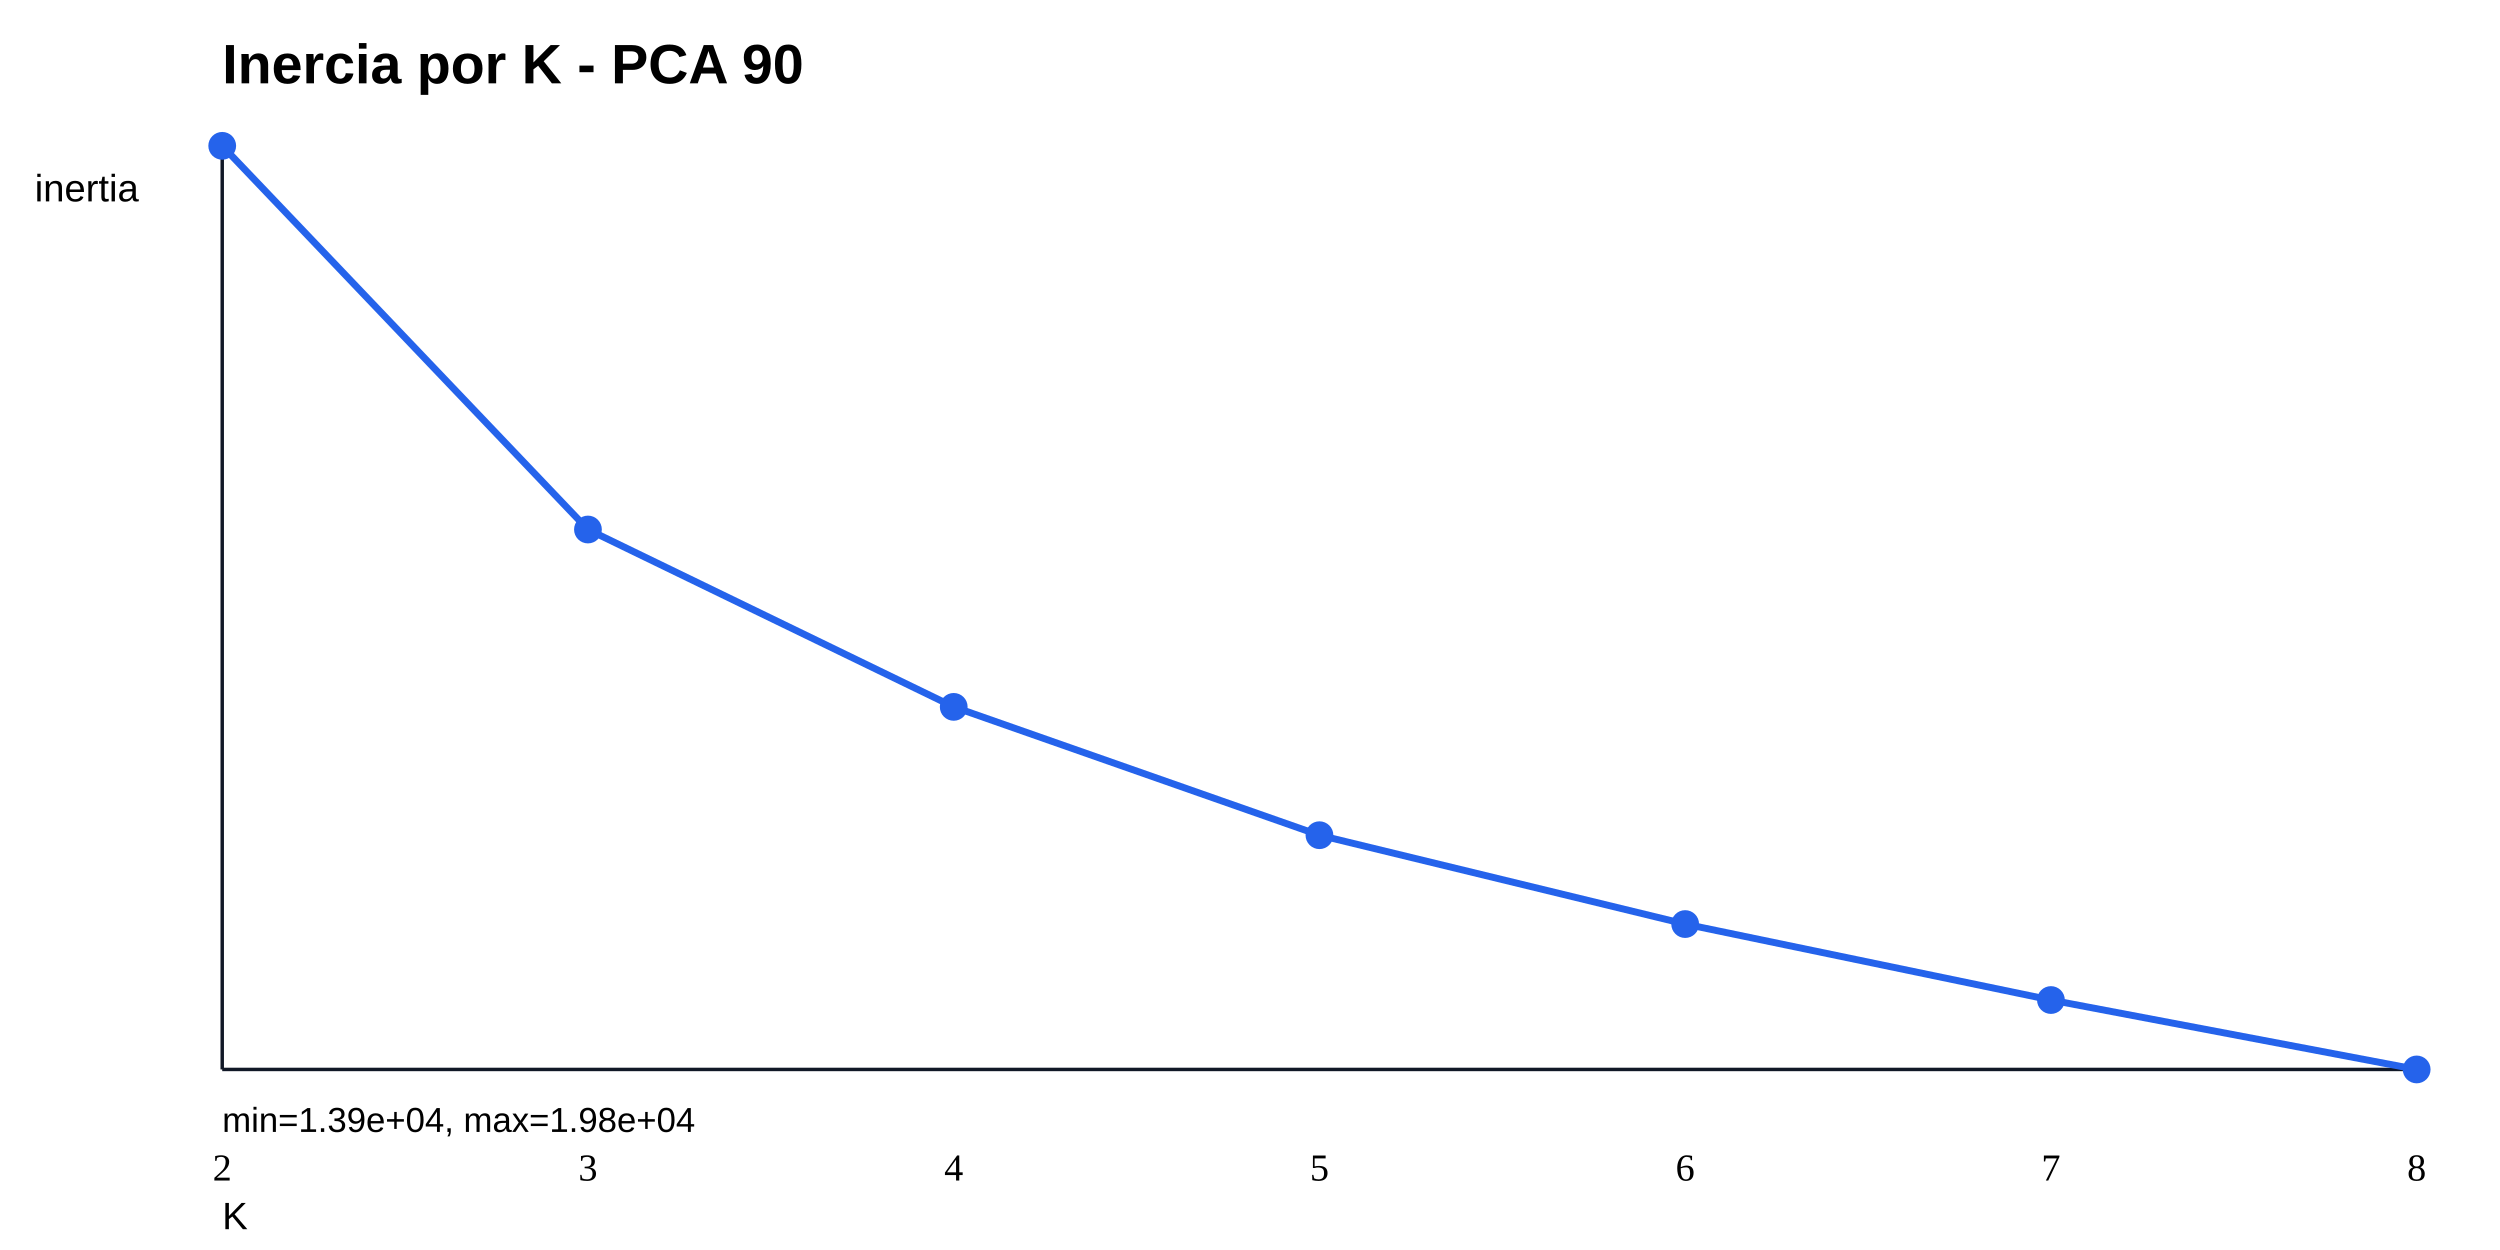
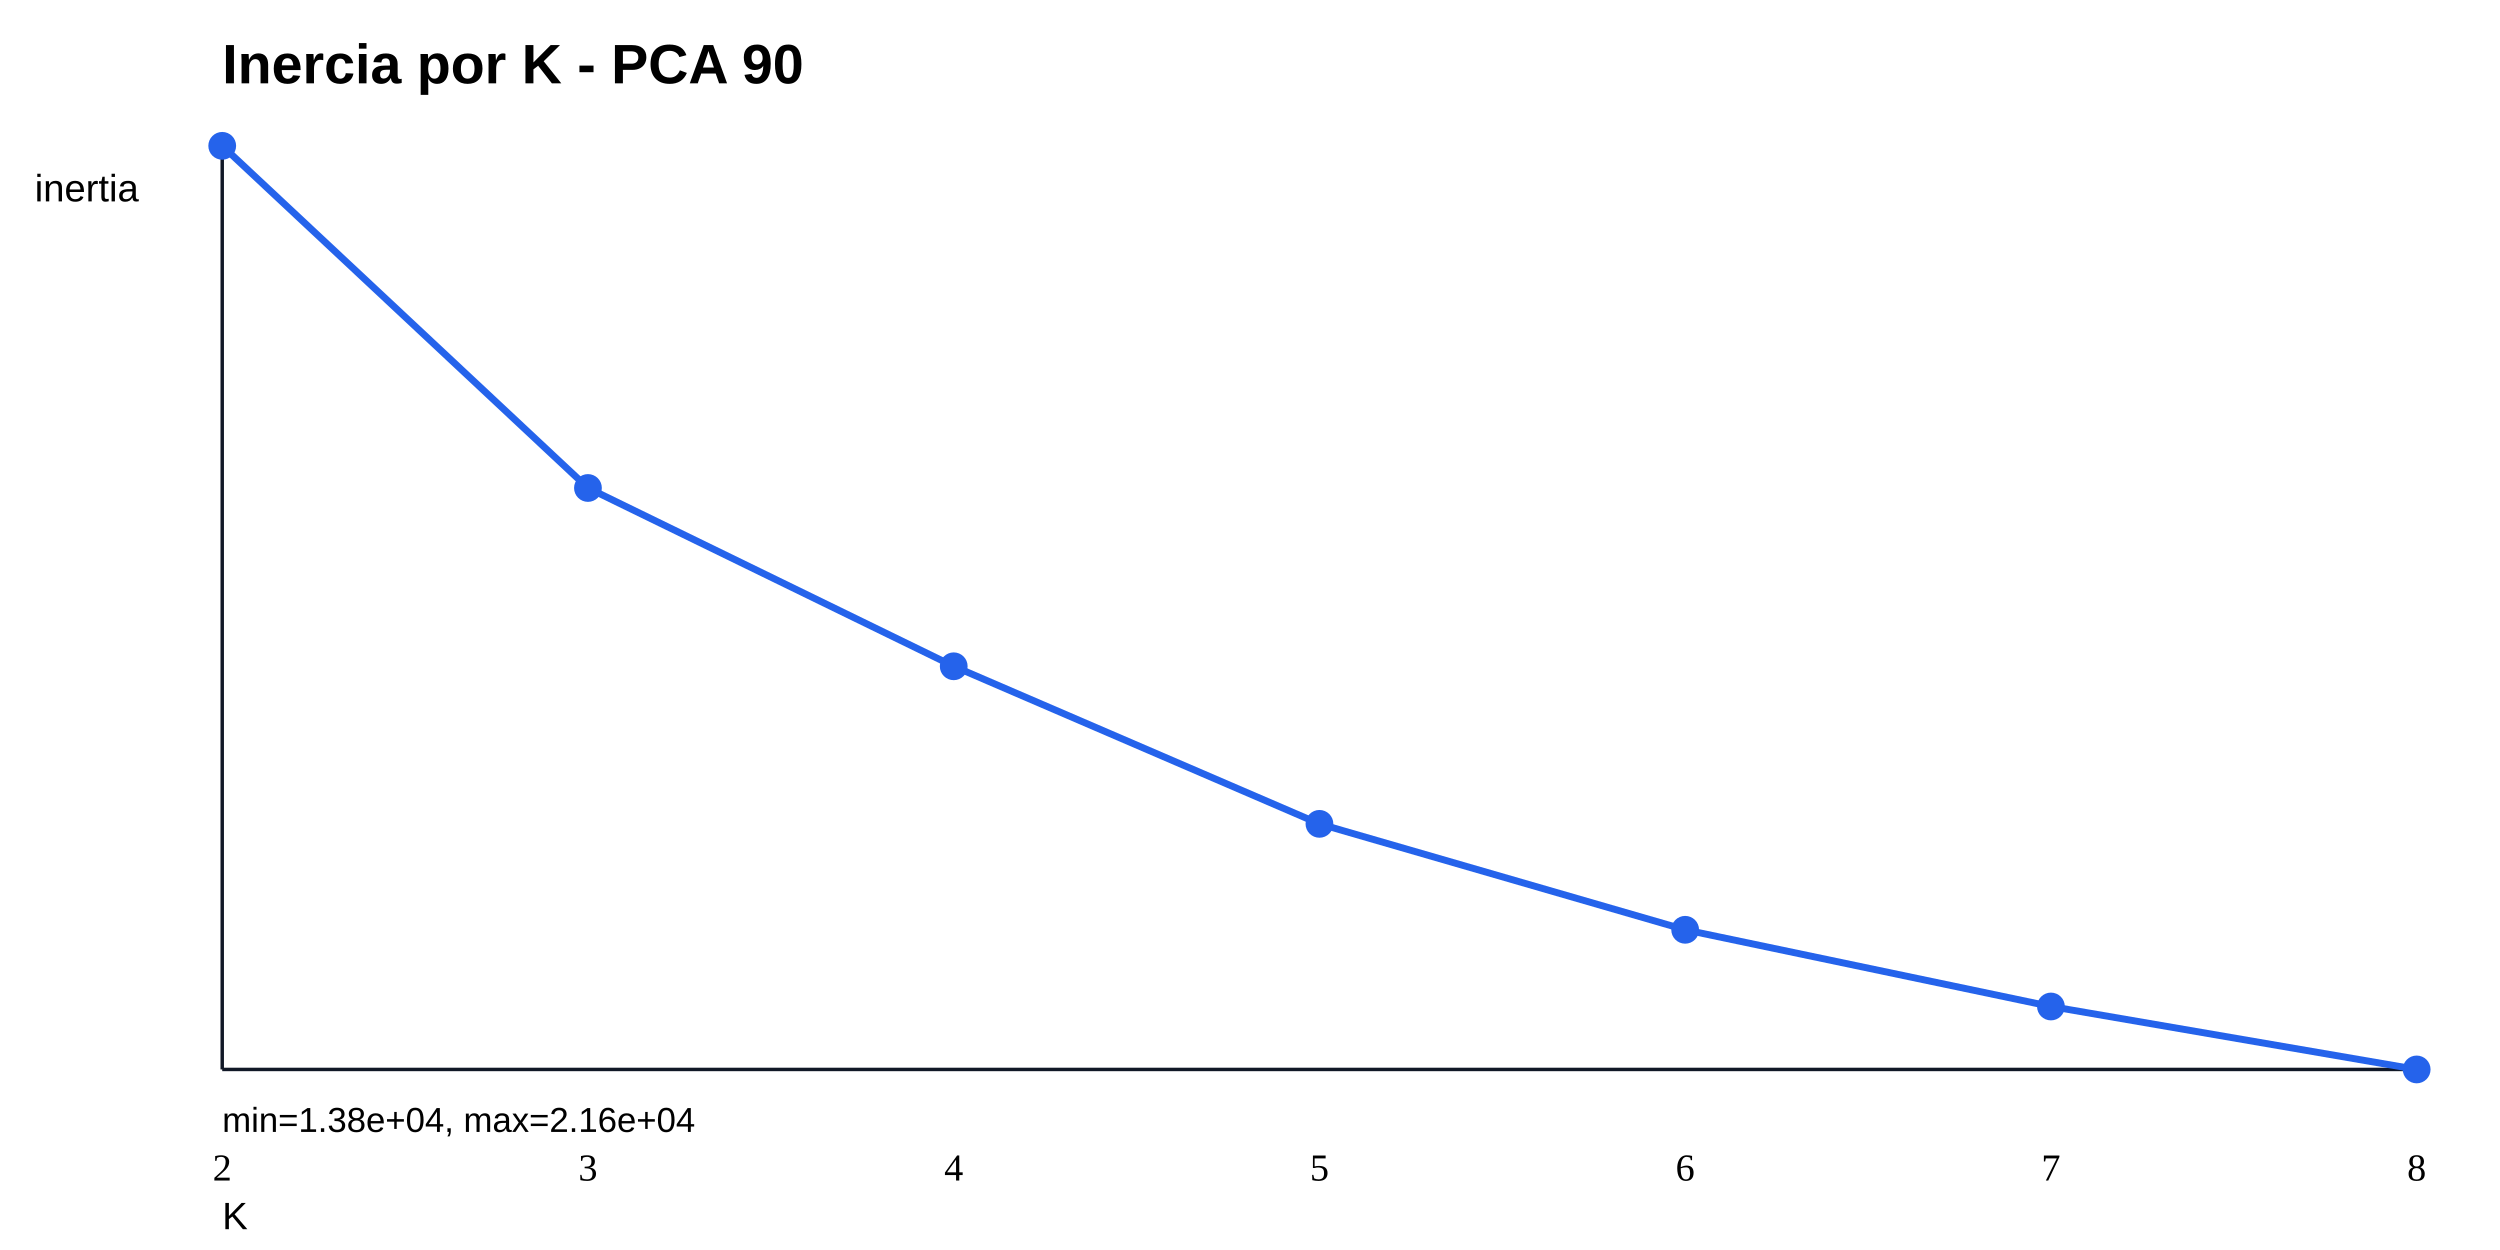
<svg xmlns="http://www.w3.org/2000/svg" width="720" height="360" viewBox="0 0 720 360">
  <rect width="100%" height="100%" fill="#ffffff" />
  <text x="64" y="24" font-size="16" font-family="Arial" font-weight="700">Inercia por K - PCA 90</text>
  <line x1="64" y1="308" x2="696" y2="308" stroke="#111827" />
  <line x1="64" y1="42" x2="64" y2="308" stroke="#111827" />
-   <polyline points="64.00,42.00 169.33,152.50 274.67,203.58 380.00,240.54 485.33,266.13 590.67,288.01 696.00,308.00" fill="none" stroke="#2563eb" stroke-width="2" />
+   <polyline points="64.00,42.00 169.33,140.54 274.67,191.89 380.00,237.27 485.33,267.78 590.67,289.87 696.00,308.00" fill="none" stroke="#2563eb" stroke-width="2" />
  <circle cx="64.00" cy="42.00" r="4" fill="#2563eb" />
-   <circle cx="169.33" cy="152.50" r="4" fill="#2563eb" />
-   <circle cx="274.67" cy="203.58" r="4" fill="#2563eb" />
-   <circle cx="380.00" cy="240.54" r="4" fill="#2563eb" />
-   <circle cx="485.33" cy="266.13" r="4" fill="#2563eb" />
-   <circle cx="590.67" cy="288.01" r="4" fill="#2563eb" />
+   <circle cx="169.33" cy="140.54" r="4" fill="#2563eb" />
+   <circle cx="274.67" cy="191.89" r="4" fill="#2563eb" />
+   <circle cx="380.00" cy="237.27" r="4" fill="#2563eb" />
+   <circle cx="485.33" cy="267.78" r="4" fill="#2563eb" />
+   <circle cx="590.67" cy="289.87" r="4" fill="#2563eb" />
  <circle cx="696.00" cy="308.00" r="4" fill="#2563eb" />
  <text x="64.00" y="340" font-size="11" text-anchor="middle">2</text>
  <text x="169.33" y="340" font-size="11" text-anchor="middle">3</text>
  <text x="274.67" y="340" font-size="11" text-anchor="middle">4</text>
  <text x="380.00" y="340" font-size="11" text-anchor="middle">5</text>
  <text x="485.33" y="340" font-size="11" text-anchor="middle">6</text>
  <text x="590.67" y="340" font-size="11" text-anchor="middle">7</text>
  <text x="696.00" y="340" font-size="11" text-anchor="middle">8</text>
  <text x="64" y="354" font-size="11" font-family="Arial">K</text>
  <text x="10" y="58" font-size="11" font-family="Arial">inertia</text>
-   <text x="64" y="326" font-size="10" font-family="Arial">min=1.39e+04, max=1.98e+04</text>
+   <text x="64" y="326" font-size="10" font-family="Arial">min=1.38e+04, max=2.16e+04</text>
</svg>
